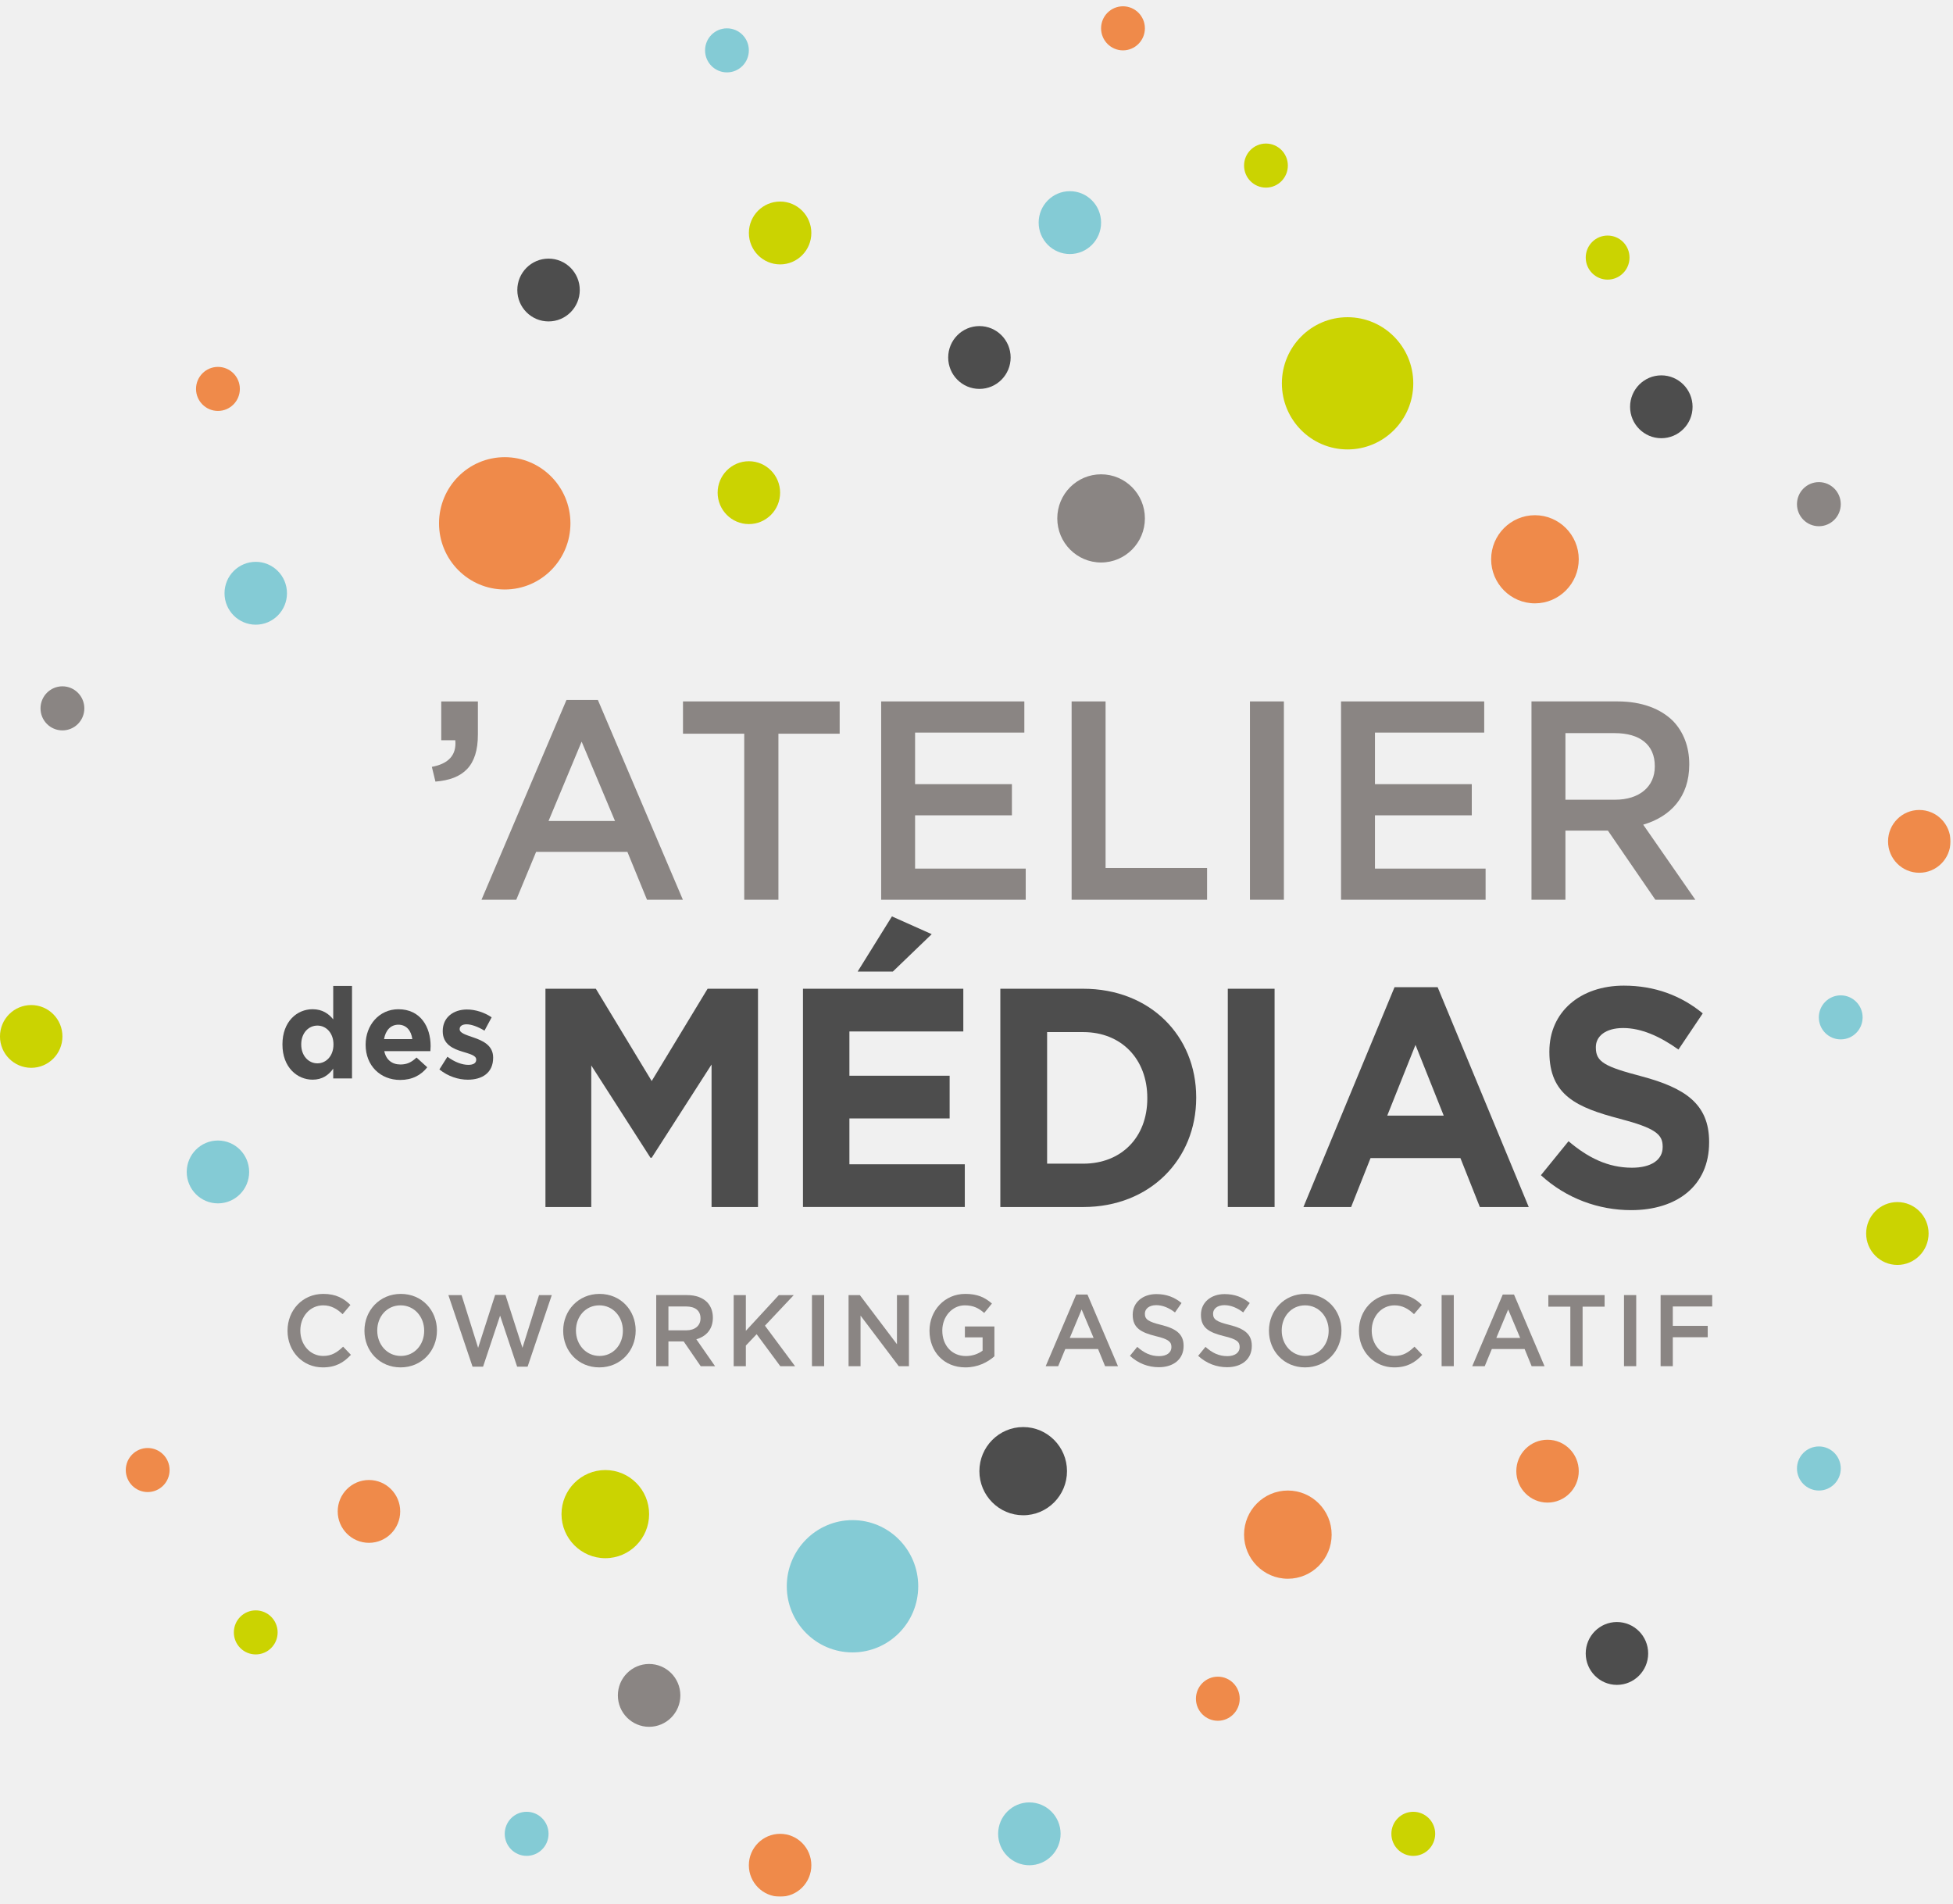
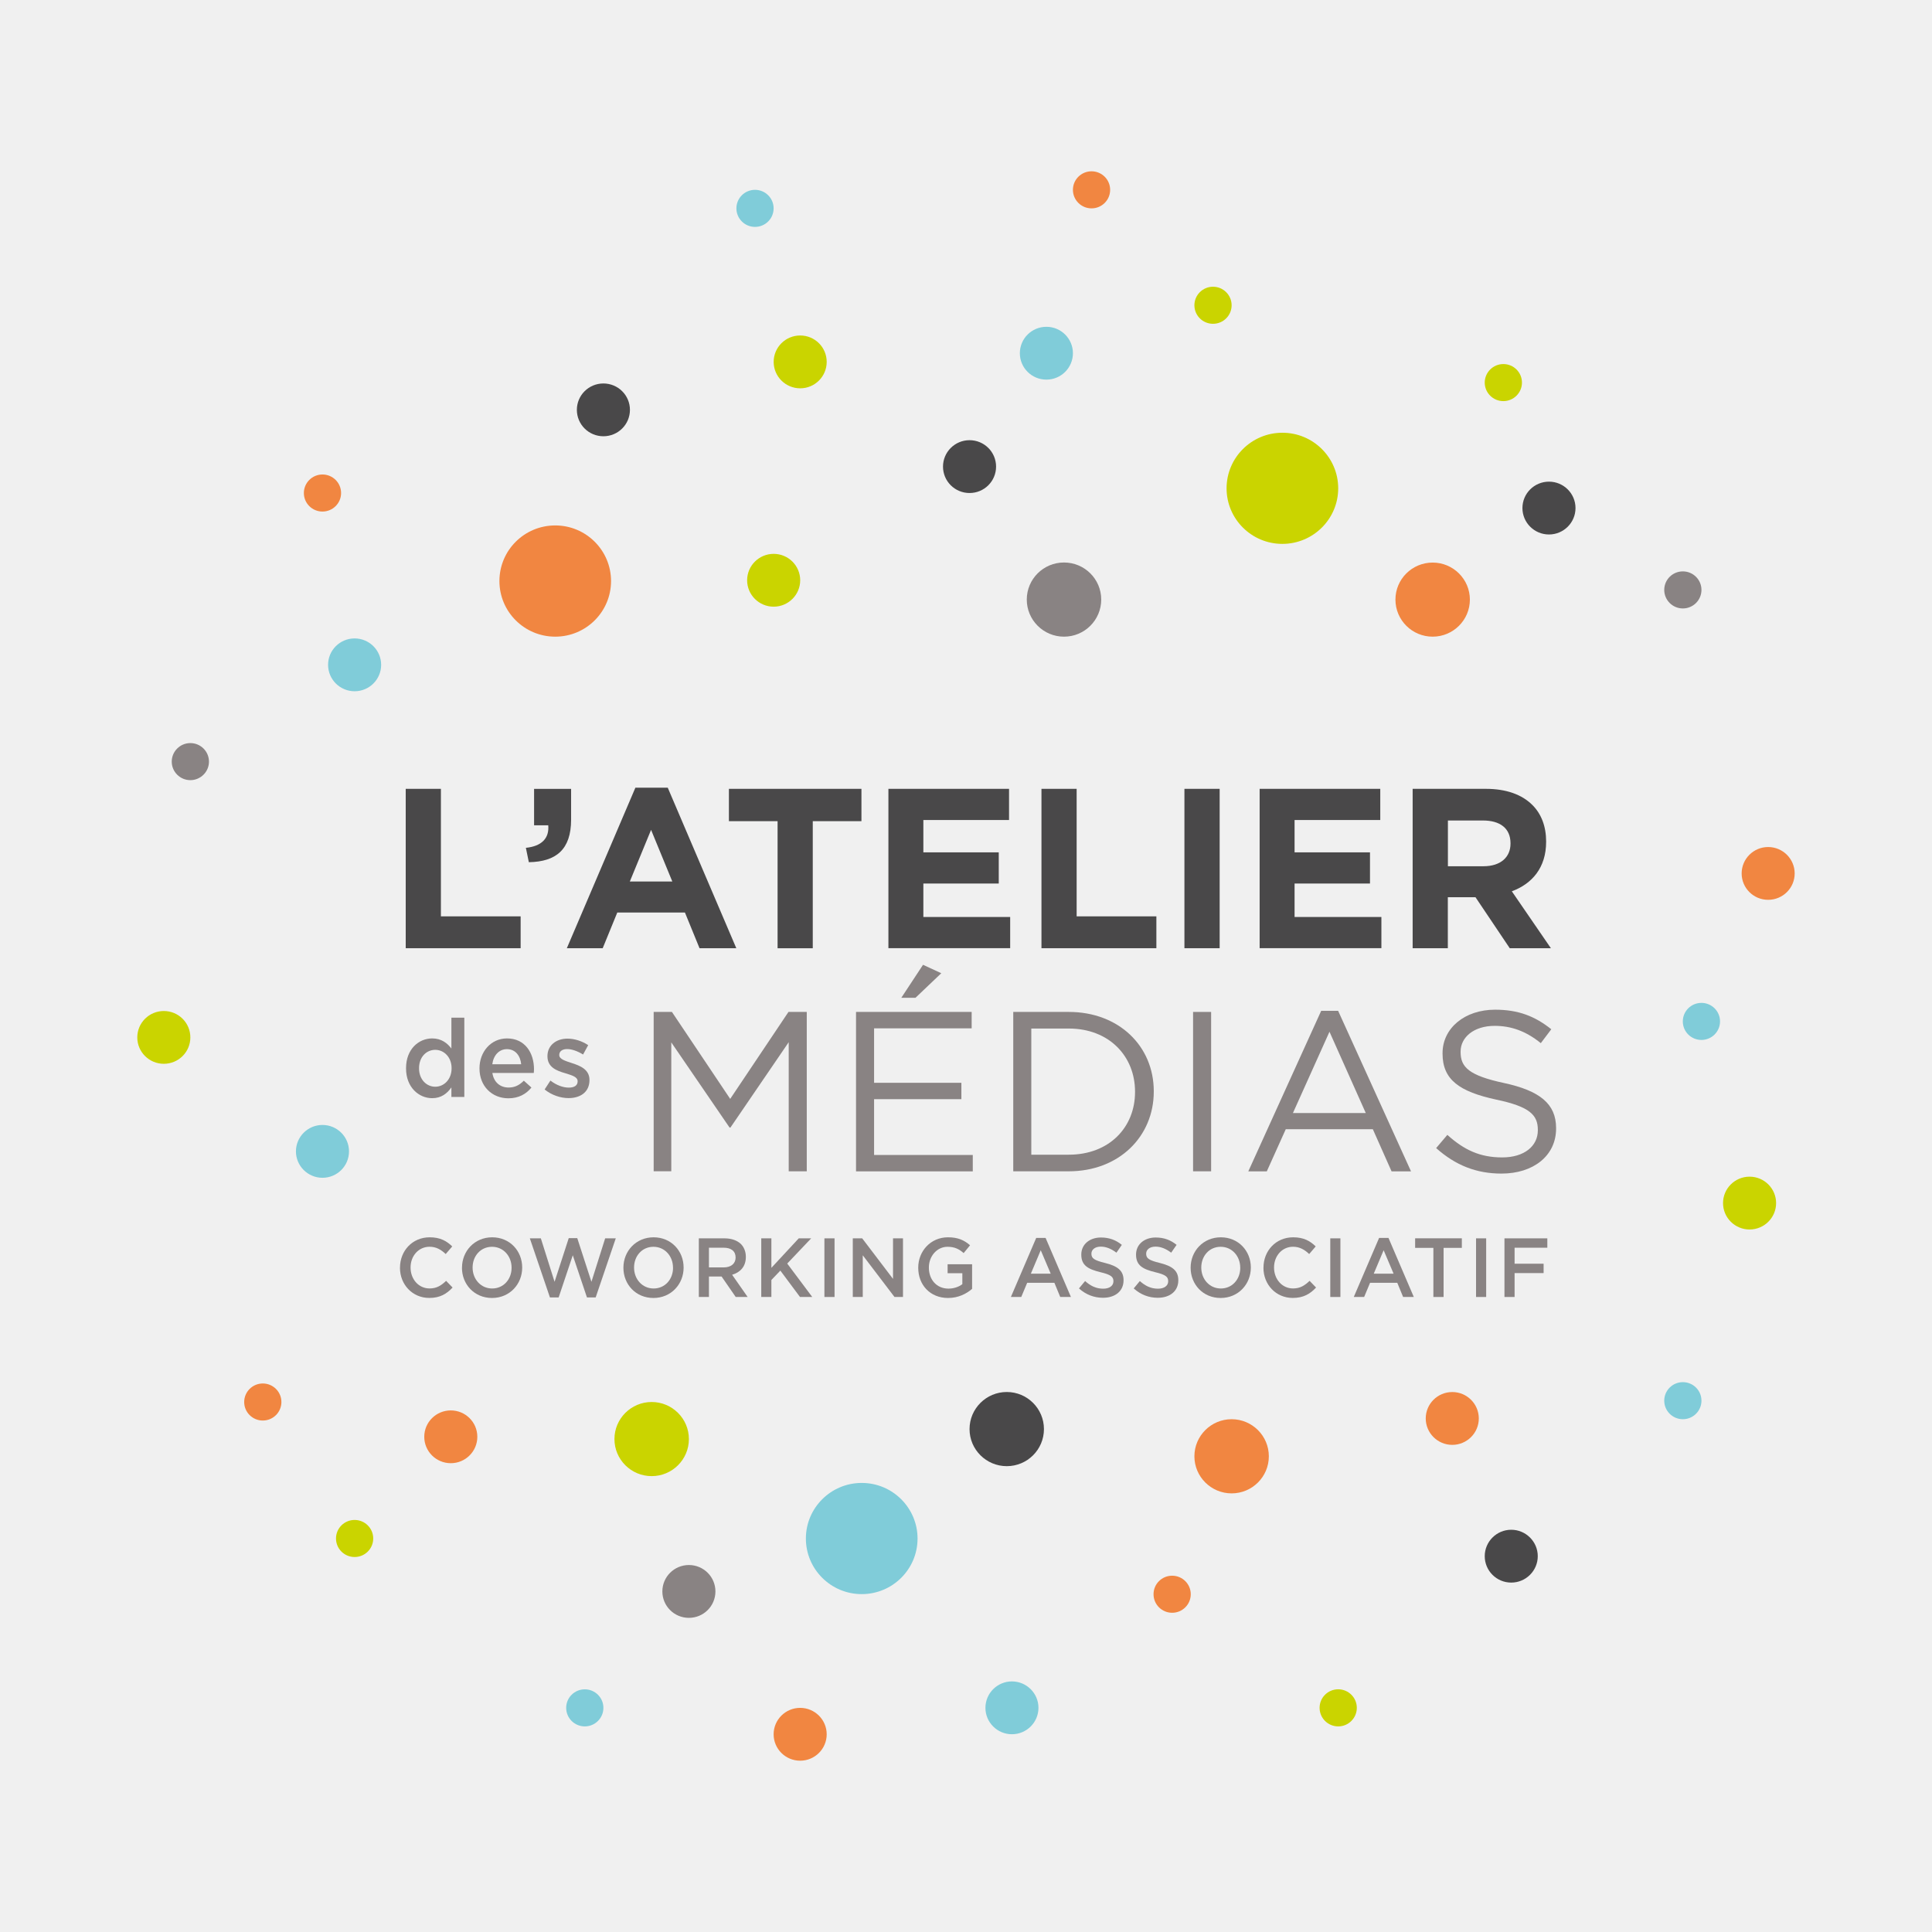
- <svg xmlns="http://www.w3.org/2000/svg" xmlns:xlink="http://www.w3.org/1999/xlink" width="236px" height="230px" viewBox="0 0 236 230" version="1.1">
+ <svg xmlns="http://www.w3.org/2000/svg" id="Calque_1" viewBox="0 0 482.71 482.71">
  <defs>
-     <polygon id="path-1" points="0 229.242 235.699 229.242 235.699 0.831 0 0.831" />
+     <style>.cls-1{fill:none;}.cls-2,.cls-3{fill:#898383;}.cls-4,.cls-5{fill:#494849;}.cls-5,.cls-3,.cls-6,.cls-7,.cls-8{fill-rule:evenodd;}.cls-6{fill:#cad400;}.cls-7{fill:#80ccd9;}.cls-8{fill:#f18641;}</style>
  </defs>
-   <g id="Symbols" stroke="none" stroke-width="1" fill="none" fill-rule="evenodd">
-     <g id="Logos/ADM_grand" transform="translate(0, -3)">
-       <g id="Page-1" transform="translate(0, 2)">
-         <g id="Group-83" transform="translate(0, 0.926405)">
-           <path d="M52.185,92.73 C54.216,92.354 55.184,91.295 55.019,89.513 L53.32,89.513 L53.32,84.823 L57.749,84.823 L57.749,88.826 C57.749,92.629 55.986,94.237 52.618,94.512 L52.185,92.73 Z" id="Fill-2" fill="#8A8583" />
-           <path d="M74.317,99.27 L70.284,89.683 L66.285,99.27 L74.317,99.27 Z M68.451,84.651 L72.249,84.651 L82.518,108.785 L78.183,108.785 L75.815,103.002 L64.784,103.002 L62.386,108.785 L58.185,108.785 L68.451,84.651 Z" id="Fill-4" fill="#8A8583" />
-           <polygon id="Fill-6" fill="#8A8583" points="89.933 88.724 82.532 88.724 82.532 84.823 101.465 84.823 101.465 88.724 94.064 88.724 94.064 108.785 89.933 108.785" />
-           <polygon id="Fill-8" fill="#8A8583" points="106.479 84.823 123.78 84.823 123.78 88.589 110.579 88.589 110.579 94.82 122.279 94.82 122.279 98.585 110.579 98.585 110.579 105.023 123.948 105.023 123.948 108.785 106.479 108.785" />
-           <polygon id="Fill-10" fill="#8A8583" points="129.494 84.823 133.598 84.823 133.598 104.951 145.862 104.951 145.862 108.785 129.494 108.785" />
-           <mask id="mask-2" fill="white">
-             <use xlink:href="#path-1" />
-           </mask>
-           <g id="Clip-13" />
-           <polygon id="Fill-12" fill="#8A8583" mask="url(#mask-2)" points="151.044 108.785 155.145 108.785 155.145 84.823 151.044 84.823" />
-           <polygon id="Fill-14" fill="#8A8583" mask="url(#mask-2)" points="162.05 84.823 179.351 84.823 179.351 88.589 166.15 88.589 166.15 94.82 177.85 94.82 177.85 98.585 166.15 98.585 166.15 105.023 179.519 105.023 179.519 108.785 162.05 108.785" />
-           <path d="M195.167,96.701 C198.098,96.701 199.965,95.126 199.965,92.699 L199.965,92.627 C199.965,90.061 198.165,88.655 195.129,88.655 L189.166,88.655 L189.166,96.701 L195.167,96.701 Z M185.065,84.822 L195.465,84.822 C198.397,84.822 200.697,85.712 202.198,87.219 C203.431,88.52 204.129,90.301 204.129,92.391 L204.129,92.458 C204.129,96.393 201.833,98.757 198.565,99.715 L204.865,108.787 L200.033,108.787 L194.3,100.433 L194.233,100.433 L189.166,100.433 L189.166,108.787 L185.065,108.787 L185.065,84.822 Z" id="Fill-15" fill="#8A8583" mask="url(#mask-2)" />
-           <path d="M40.296,126.287 L40.296,126.257 C40.296,124.893 39.419,123.991 38.354,123.991 C37.294,123.991 36.401,124.877 36.401,126.257 L36.401,126.287 C36.401,127.651 37.294,128.553 38.354,128.553 C39.419,128.553 40.296,127.651 40.296,126.287 M34.131,126.287 L34.131,126.257 C34.131,123.517 35.875,122.014 37.772,122.014 C38.982,122.014 39.732,122.581 40.266,123.239 L40.266,119.199 L42.537,119.199 L42.537,130.376 L40.266,130.376 L40.266,129.195 C39.714,129.962 38.956,130.526 37.772,130.526 C35.908,130.526 34.131,129.026 34.131,126.287" id="Fill-16" fill="#4D4D4D" mask="url(#mask-2)" />
-           <path d="M49.825,125.628 C49.691,124.587 49.097,123.884 48.141,123.884 C47.2,123.884 46.587,124.572 46.408,125.628 L49.825,125.628 Z M44.183,126.319 L44.183,126.286 C44.183,123.944 45.811,122.016 48.141,122.016 C50.811,122.016 52.036,124.144 52.036,126.47 C52.036,126.654 52.021,126.868 52.006,127.082 L46.438,127.082 C46.658,128.138 47.379,128.691 48.391,128.691 C49.153,128.691 49.706,128.447 50.333,127.849 L51.629,129.029 C50.886,129.976 49.81,130.559 48.361,130.559 C45.96,130.559 44.183,128.83 44.183,126.319 L44.183,126.319 Z" id="Fill-17" fill="#4D4D4D" mask="url(#mask-2)" />
-           <path d="M53.096,129.289 L54.067,127.755 C54.934,128.402 55.841,128.736 56.592,128.736 C57.245,128.736 57.544,128.492 57.544,128.124 L57.544,128.094 C57.544,127.586 56.767,127.421 55.89,127.143 C54.769,126.808 53.5,126.271 53.5,124.678 L53.5,124.647 C53.5,122.979 54.814,122.047 56.428,122.047 C57.44,122.047 58.545,122.4 59.411,122.994 L58.545,124.602 C57.753,124.129 56.962,123.836 56.383,123.836 C55.826,123.836 55.546,124.084 55.546,124.403 L55.546,124.433 C55.546,124.896 56.304,125.11 57.174,125.414 C58.295,125.797 59.591,126.35 59.591,127.849 L59.591,127.879 C59.591,129.702 58.265,130.529 56.532,130.529 C55.412,130.529 54.157,130.146 53.096,129.289" id="Fill-18" fill="#4D4D4D" mask="url(#mask-2)" />
-           <polygon id="Fill-19" fill="#4D4D4D" mask="url(#mask-2)" points="65.911 119.54 72.002 119.54 78.75 130.69 85.506 119.54 91.596 119.54 91.596 145.914 85.984 145.914 85.984 128.694 78.75 139.961 78.604 139.961 71.449 128.807 71.449 145.914 65.911 145.914" />
-           <path d="M107.781,110.799 L112.587,112.945 L107.889,117.466 L103.636,117.466 L107.781,110.799 Z M97.03,119.541 L116.407,119.541 L116.407,124.7 L102.642,124.7 L102.642,130.052 L114.753,130.052 L114.753,135.212 L102.642,135.212 L102.642,140.751 L116.586,140.751 L116.586,145.911 L97.03,145.911 L97.03,119.541 Z" id="Fill-20" fill="#4D4D4D" mask="url(#mask-2)" />
-           <path d="M130.898,140.675 C135.522,140.675 138.64,137.473 138.64,132.802 L138.64,132.727 C138.64,128.055 135.522,124.778 130.898,124.778 L126.533,124.778 L126.533,140.675 L130.898,140.675 Z M120.879,119.54 L130.898,119.54 C138.972,119.54 144.548,125.229 144.548,132.651 L144.548,132.727 C144.548,140.149 138.972,145.914 130.898,145.914 L120.879,145.914 L120.879,119.54 Z" id="Fill-21" fill="#4D4D4D" mask="url(#mask-2)" />
-           <polygon id="Fill-22" fill="#4D4D4D" mask="url(#mask-2)" points="148.367 145.914 154.021 145.914 154.021 119.54 148.367 119.54" />
-           <path d="M174.46,134.872 L171.047,126.323 L167.633,134.872 L174.46,134.872 Z M168.515,119.352 L173.724,119.352 L184.733,145.914 L178.825,145.914 L176.476,139.998 L165.617,139.998 L163.268,145.914 L157.506,145.914 L168.515,119.352 Z" id="Fill-23" fill="#4D4D4D" mask="url(#mask-2)" />
-           <path d="M186.203,142.069 L189.541,137.962 C191.853,139.924 194.273,141.164 197.208,141.164 C199.519,141.164 200.916,140.224 200.916,138.68 L200.916,138.605 C200.916,137.135 200.035,136.38 195.744,135.252 C190.568,133.896 187.226,132.426 187.226,127.188 L187.226,127.112 C187.226,122.328 190.971,119.164 196.222,119.164 C199.964,119.164 203.153,120.37 205.76,122.516 L202.824,126.887 C200.55,125.267 198.31,124.286 196.144,124.286 C193.981,124.286 192.842,125.305 192.842,126.583 L192.842,126.661 C192.842,128.394 193.944,128.958 198.384,130.126 C203.594,131.521 206.529,133.441 206.529,138.037 L206.529,138.112 C206.529,143.351 202.641,146.29 197.1,146.29 C193.208,146.29 189.284,144.896 186.203,142.069" id="Fill-24" fill="#4D4D4D" mask="url(#mask-2)" />
-           <path d="M120.614,221.646 C120.614,219.549 122.306,217.85 124.386,217.85 C126.47,217.85 128.162,219.549 128.162,221.646 C128.162,223.743 126.47,225.445 124.386,225.445 C122.306,225.445 120.614,223.743 120.614,221.646" id="Fill-25" fill="#84CBD5" mask="url(#mask-2)" />
-           <path d="M228.152,101.735 C228.152,99.634 229.844,97.939 231.924,97.939 C234.008,97.939 235.7,99.634 235.7,101.735 C235.7,103.832 234.008,105.526 231.924,105.526 C229.844,105.526 228.152,103.832 228.152,101.735" id="Fill-26" fill="#EF8A4A" mask="url(#mask-2)" />
-           <path d="M90.495,28.221 C90.495,26.124 92.183,24.425 94.274,24.425 C96.35,24.425 98.042,26.124 98.042,28.221 C98.042,30.318 96.35,32.02 94.274,32.02 C92.183,32.02 90.495,30.318 90.495,28.221" id="Fill-27" fill="#CBD301" mask="url(#mask-2)" />
-           <path d="M15.199,177.692 C15.199,176.223 16.386,175.031 17.846,175.031 C19.31,175.031 20.494,176.223 20.494,177.692 C20.494,179.162 19.31,180.353 17.846,180.353 C16.386,180.353 15.199,179.162 15.199,177.692" id="Fill-28" fill="#EF8A4A" mask="url(#mask-2)" />
-           <path d="M23.688,47.064 C23.688,45.595 24.876,44.404 26.336,44.404 C27.8,44.404 28.984,45.595 28.984,47.064 C28.984,48.534 27.8,49.725 26.336,49.725 C24.876,49.725 23.688,48.534 23.688,47.064" id="Fill-29" fill="#EF8A4A" mask="url(#mask-2)" />
-           <path d="M144.516,205.323 C144.516,203.85 145.7,202.659 147.164,202.659 C148.624,202.659 149.807,203.85 149.807,205.323 C149.807,206.793 148.624,207.988 147.164,207.988 C145.7,207.988 144.516,206.793 144.516,205.323" id="Fill-30" fill="#EF8A4A" mask="url(#mask-2)" />
-           <path d="M133.054,3.494 C133.054,2.025 134.237,0.834 135.701,0.834 C137.161,0.834 138.349,2.025 138.349,3.494 C138.349,4.964 137.161,6.159 135.701,6.159 C134.237,6.159 133.054,4.964 133.054,3.494" id="Fill-31" fill="#EF8A4A" mask="url(#mask-2)" />
-           <path d="M219.787,122.998 C219.787,121.529 220.97,120.338 222.431,120.338 C223.894,120.338 225.078,121.529 225.078,122.998 C225.078,124.472 223.894,125.659 222.431,125.659 C220.97,125.659 219.787,124.472 219.787,122.998" id="Fill-32" fill="#84CBD5" mask="url(#mask-2)" />
-           <path d="M28.258,197.31 C28.258,195.841 29.441,194.649 30.902,194.649 C32.365,194.649 33.549,195.841 33.549,197.31 C33.549,198.783 32.365,199.971 30.902,199.971 C29.441,199.971 28.258,198.783 28.258,197.31" id="Fill-33" fill="#CBD301" mask="url(#mask-2)" />
-           <path d="M27.131,71.756 C27.131,69.652 28.823,67.957 30.906,67.957 C32.986,67.957 34.678,69.652 34.678,71.756 C34.678,73.853 32.986,75.552 30.906,75.552 C28.823,75.552 27.131,73.853 27.131,71.756" id="Fill-34" fill="#84CBD5" mask="url(#mask-2)" />
-           <path d="M85.2,6.159 C85.2,4.686 86.384,3.498 87.847,3.498 C89.308,3.498 90.491,4.686 90.491,6.159 C90.491,7.632 89.308,8.819 87.847,8.819 C86.384,8.819 85.2,7.632 85.2,6.159" id="Fill-35" fill="#84CBD5" mask="url(#mask-2)" />
-           <path d="M86.72,59.601 C86.72,57.504 88.412,55.802 90.496,55.802 C92.576,55.802 94.268,57.504 94.268,59.601 C94.268,61.698 92.576,63.397 90.496,63.397 C88.412,63.397 86.72,61.698 86.72,59.601" id="Fill-36" fill="#CBD301" mask="url(#mask-2)" />
-           <path d="M-0.002,125.301 C-0.002,123.201 1.69,121.51 3.777,121.51 C5.854,121.51 7.545,123.201 7.545,125.301 C7.545,127.398 5.854,129.093 3.777,129.093 C1.69,129.093 -0.002,127.398 -0.002,125.301" id="Fill-37" fill="#CBD301" mask="url(#mask-2)" />
-           <path d="M225.505,149.11 C225.505,147.013 227.197,145.315 229.281,145.315 C231.361,145.315 233.052,147.013 233.052,149.11 C233.052,151.207 231.361,152.91 229.281,152.91 C227.197,152.91 225.505,151.207 225.505,149.11" id="Fill-38" fill="#CBD301" mask="url(#mask-2)" />
-           <path d="M217.146,60.99 C217.146,59.521 218.327,58.326 219.794,58.326 C221.254,58.326 222.438,59.521 222.438,60.99 C222.438,62.464 221.254,63.655 219.794,63.655 C218.327,63.655 217.146,62.464 217.146,60.99" id="Fill-39" fill="#8A8583" mask="url(#mask-2)" />
-           <path d="M114.579,43.268 C114.579,41.171 116.267,39.472 118.354,39.472 C120.438,39.472 122.126,41.171 122.126,43.268 C122.126,45.365 120.438,47.063 118.354,47.063 C116.267,47.063 114.579,45.365 114.579,43.268" id="Fill-40" fill="#4D4D4D" mask="url(#mask-2)" />
-           <path d="M4.896,85.664 C4.896,84.194 6.08,82.999 7.544,82.999 C9.004,82.999 10.191,84.194 10.191,85.664 C10.191,87.137 9.004,88.324 7.544,88.324 C6.08,88.324 4.896,87.137 4.896,85.664" id="Fill-41" fill="#8A8583" mask="url(#mask-2)" />
-           <path d="M90.491,225.446 C90.491,223.349 92.187,221.647 94.271,221.647 C96.358,221.647 98.042,223.349 98.042,225.446 C98.042,227.543 96.358,229.242 94.271,229.242 C92.187,229.242 90.491,227.543 90.491,225.446" id="Fill-42" fill="#EF8A4A" mask="url(#mask-2)" />
-           <path d="M191.618,199.852 C191.618,197.755 193.306,196.056 195.386,196.056 C197.47,196.056 199.165,197.755 199.165,199.852 C199.165,201.949 197.47,203.651 195.386,203.651 C193.306,203.651 191.618,201.949 191.618,199.852" id="Fill-43" fill="#4D4D4D" mask="url(#mask-2)" />
-           <path d="M162.837,54.377 C158.457,54.377 154.902,50.799 154.902,46.391 C154.902,41.983 158.457,38.401 162.837,38.401 C167.222,38.401 170.78,41.983 170.78,46.391 C170.78,50.799 167.222,54.377 162.837,54.377" id="Fill-44" fill="#CBD301" mask="url(#mask-2)" />
-           <path d="M60.995,71.299 C56.6,71.299 53.052,67.718 53.052,63.309 C53.052,58.894 56.6,55.312 60.995,55.312 C65.38,55.312 68.931,58.894 68.931,63.309 C68.931,67.718 65.38,71.299 60.995,71.299" id="Fill-45" fill="#EF8A4A" mask="url(#mask-2)" />
-           <path d="M44.585,186.487 C42.501,186.487 40.809,184.789 40.809,182.688 C40.809,180.595 42.501,178.896 44.585,178.896 C46.668,178.896 48.36,180.595 48.36,182.688 C48.36,184.789 46.668,186.487 44.585,186.487" id="Fill-46" fill="#EF8A4A" mask="url(#mask-2)" />
-           <path d="M187.001,181.627 C184.918,181.627 183.23,179.92 183.23,177.827 C183.23,175.73 184.918,174.031 187.001,174.031 C189.085,174.031 190.777,175.73 190.777,177.827 C190.777,179.92 189.085,181.627 187.001,181.627" id="Fill-47" fill="#EF8A4A" mask="url(#mask-2)" />
-           <path d="M185.481,72.974 C182.561,72.974 180.189,70.588 180.189,67.649 C180.189,64.71 182.561,62.324 185.481,62.324 C188.401,62.324 190.776,64.71 190.776,67.649 C190.776,70.588 188.401,72.974 185.481,72.974" id="Fill-48" fill="#EF8A4A" mask="url(#mask-2)" />
-           <path d="M129.283,30.768 C127.199,30.768 125.511,29.066 125.511,26.972 C125.511,24.875 127.199,23.173 129.283,23.173 C131.37,23.173 133.055,24.875 133.055,26.972 C133.055,29.066 131.37,30.768 129.283,30.768" id="Fill-49" fill="#84CBD5" mask="url(#mask-2)" />
-           <path d="M63.639,224.31 C62.172,224.31 60.992,223.115 60.992,221.65 C60.992,220.176 62.172,218.985 63.639,218.985 C65.103,218.985 66.287,220.176 66.287,221.65 C66.287,223.115 65.103,224.31 63.639,224.31" id="Fill-50" fill="#84CBD5" mask="url(#mask-2)" />
-           <path d="M155.624,190.827 C152.704,190.827 150.332,188.433 150.332,185.498 C150.332,182.555 152.704,180.169 155.624,180.169 C158.544,180.169 160.916,182.555 160.916,185.498 C160.916,188.433 158.544,190.827 155.624,190.827" id="Fill-51" fill="#EF8A4A" mask="url(#mask-2)" />
-           <path d="M26.336,145.473 C24.252,145.473 22.564,143.771 22.564,141.674 C22.564,139.581 24.252,137.878 26.336,137.878 C28.423,137.878 30.108,139.581 30.108,141.674 C30.108,143.771 28.423,145.473 26.336,145.473" id="Fill-52" fill="#84CBD5" mask="url(#mask-2)" />
-           <path d="M123.645,183.157 C120.725,183.157 118.349,180.77 118.349,177.828 C118.349,174.889 120.725,172.499 123.645,172.499 C126.565,172.499 128.936,174.889 128.936,177.828 C128.936,180.77 126.565,183.157 123.645,183.157" id="Fill-53" fill="#4D4D4D" mask="url(#mask-2)" />
-           <path d="M170.78,224.314 C169.317,224.314 168.133,223.119 168.133,221.645 C168.133,220.176 169.317,218.985 170.78,218.985 C172.244,218.985 173.428,220.176 173.428,221.645 C173.428,223.119 172.244,224.314 170.78,224.314" id="Fill-54" fill="#CBD301" mask="url(#mask-2)" />
-           <path d="M194.263,33.86 C192.802,33.86 191.619,32.665 191.619,31.195 C191.619,29.722 192.802,28.535 194.263,28.535 C195.726,28.535 196.91,29.722 196.91,31.195 C196.91,32.665 195.726,33.86 194.263,33.86" id="Fill-55" fill="#CBD301" mask="url(#mask-2)" />
-           <path d="M152.976,22.743 C151.516,22.743 150.332,21.552 150.332,20.079 C150.332,18.61 151.516,17.418 152.976,17.418 C154.44,17.418 155.624,18.61 155.624,20.079 C155.624,21.552 154.44,22.743 152.976,22.743" id="Fill-56" fill="#CBD301" mask="url(#mask-2)" />
-           <path d="M66.287,38.91 C64.203,38.91 62.512,37.215 62.512,35.114 C62.512,33.021 64.203,31.322 66.287,31.322 C68.371,31.322 70.059,33.021 70.059,35.114 C70.059,37.215 68.371,38.91 66.287,38.91" id="Fill-57" fill="#4D4D4D" mask="url(#mask-2)" />
-           <path d="M133.054,68.037 C130.133,68.037 127.762,65.65 127.762,62.708 C127.762,59.761 130.133,57.383 133.054,57.383 C135.978,57.383 138.349,59.761 138.349,62.708 C138.349,65.65 135.978,68.037 133.054,68.037" id="Fill-58" fill="#8A8583" mask="url(#mask-2)" />
-           <path d="M78.438,208.717 C76.355,208.717 74.663,207.018 74.663,204.921 C74.663,202.824 76.355,201.125 78.438,201.125 C80.522,201.125 82.214,202.824 82.214,204.921 C82.214,207.018 80.522,208.717 78.438,208.717" id="Fill-59" fill="#8A8583" mask="url(#mask-2)" />
-           <path d="M103.018,199.727 C98.638,199.727 95.075,196.149 95.075,191.737 C95.075,187.329 98.638,183.744 103.018,183.744 C107.406,183.744 110.958,187.329 110.958,191.737 C110.958,196.149 107.406,199.727 103.018,199.727" id="Fill-60" fill="#84CBD5" mask="url(#mask-2)" />
-           <path d="M219.794,180.168 C218.33,180.168 217.146,178.973 217.146,177.507 C217.146,176.03 218.33,174.842 219.794,174.842 C221.254,174.842 222.438,176.03 222.438,177.507 C222.438,178.973 221.254,180.168 219.794,180.168" id="Fill-61" fill="#84CBD5" mask="url(#mask-2)" />
-           <path d="M200.754,53.021 C198.67,53.021 196.978,51.322 196.978,49.229 C196.978,47.132 198.67,45.43 200.754,45.426 C202.837,45.426 204.529,47.132 204.529,49.229 C204.529,51.322 202.837,53.021 200.754,53.021" id="Fill-62" fill="#4D4D4D" mask="url(#mask-2)" />
-           <path d="M67.852,183.019 C67.852,180.08 70.231,177.694 73.147,177.694 C76.071,177.694 78.439,180.08 78.439,183.019 C78.439,185.958 76.071,188.344 73.147,188.344 C70.231,188.344 67.852,185.958 67.852,183.019" id="Fill-63" fill="#CBD301" mask="url(#mask-2)" />
-           <path d="M34.745,160.874 L34.745,160.848 C34.745,158.409 36.53,156.41 39.066,156.41 C40.608,156.41 41.542,156.959 42.345,157.744 L41.4,158.86 C40.732,158.221 40.011,157.793 39.055,157.793 C37.453,157.793 36.291,159.146 36.291,160.826 L36.291,160.848 C36.291,162.532 37.453,163.907 39.055,163.907 C40.086,163.907 40.739,163.475 41.46,162.787 L42.405,163.772 C41.531,164.704 40.575,165.29 39.006,165.29 C36.564,165.29 34.745,163.34 34.745,160.874" id="Fill-64" fill="#8A8583" mask="url(#mask-2)" />
-           <path d="M51.258,160.874 L51.258,160.848 C51.258,159.18 50.075,157.793 48.409,157.793 C46.747,157.793 45.586,159.157 45.586,160.826 L45.586,160.848 C45.586,162.517 46.77,163.907 48.435,163.907 C50.097,163.907 51.258,162.543 51.258,160.874 M44.04,160.874 L44.04,160.848 C44.04,158.432 45.862,156.41 48.435,156.41 C51.008,156.41 52.801,158.409 52.801,160.826 L52.801,160.848 C52.801,163.268 50.982,165.29 48.409,165.29 C45.84,165.29 44.04,163.291 44.04,160.874" id="Fill-65" fill="#8A8583" mask="url(#mask-2)" />
-           <polygon id="Fill-66" fill="#8A8583" mask="url(#mask-2)" points="54.183 156.555 55.778 156.555 57.776 162.925 59.833 156.529 61.077 156.529 63.134 162.925 65.136 156.555 66.678 156.555 63.754 165.206 62.492 165.206 60.431 159.035 58.373 165.206 57.103 165.206" />
-           <path d="M75.269,160.874 L75.269,160.848 C75.269,159.18 74.089,157.793 72.42,157.793 C70.758,157.793 69.597,159.157 69.597,160.826 L69.597,160.848 C69.597,162.517 70.784,163.907 72.446,163.907 C74.108,163.907 75.269,162.543 75.269,160.874 M68.055,160.874 L68.055,160.848 C68.055,158.432 69.877,156.41 72.446,156.41 C75.023,156.41 76.815,158.409 76.815,160.826 L76.815,160.848 C76.815,163.268 74.997,165.29 72.42,165.29 C69.851,165.29 68.055,163.291 68.055,160.874" id="Fill-67" fill="#8A8583" mask="url(#mask-2)" />
-           <path d="M82.924,160.812 C83.977,160.812 84.649,160.248 84.649,159.377 L84.649,159.35 C84.649,158.433 84.003,157.93 82.913,157.93 L80.773,157.93 L80.773,160.812 L82.924,160.812 Z M79.298,156.554 L83.032,156.554 C84.089,156.554 84.911,156.874 85.452,157.415 C85.893,157.881 86.143,158.52 86.143,159.268 L86.143,159.29 C86.143,160.703 85.322,161.549 84.145,161.894 L86.408,165.145 L84.672,165.145 L82.614,162.15 L82.588,162.15 L80.773,162.15 L80.773,165.145 L79.298,165.145 L79.298,156.554 Z" id="Fill-68" fill="#8A8583" mask="url(#mask-2)" />
-           <polygon id="Fill-69" fill="#8A8583" mask="url(#mask-2)" points="88.657 156.555 90.128 156.555 90.128 160.873 94.113 156.555 95.917 156.555 92.436 160.249 96.074 165.146 94.292 165.146 91.432 161.279 90.128 162.654 90.128 165.146 88.657 165.146" />
-           <polygon id="Fill-70" fill="#8A8583" mask="url(#mask-2)" points="98.117 165.144 99.592 165.144 99.592 156.553 98.117 156.553" />
-           <polygon id="Fill-71" fill="#8A8583" mask="url(#mask-2)" points="102.54 156.555 103.903 156.555 108.388 162.493 108.388 156.555 109.837 156.555 109.837 165.146 108.605 165.146 103.989 159.035 103.989 165.146 102.54 165.146" />
-           <path d="M112.321,160.874 L112.321,160.848 C112.321,158.447 114.118,156.41 116.642,156.41 C118.102,156.41 118.998,156.823 119.865,157.575 L118.931,158.714 C118.281,158.15 117.647,157.793 116.582,157.793 C115.04,157.793 113.867,159.18 113.867,160.826 L113.867,160.848 C113.867,162.614 115.003,163.919 116.717,163.919 C117.505,163.919 118.222,163.659 118.737,163.268 L118.737,161.66 L116.597,161.66 L116.597,160.345 L120.164,160.345 L120.164,163.952 C119.335,164.678 118.151,165.29 116.664,165.29 C114.047,165.29 112.321,163.377 112.321,160.874" id="Fill-72" fill="#8A8583" mask="url(#mask-2)" />
-           <path d="M132.153,161.733 L130.704,158.295 L129.27,161.733 L132.153,161.733 Z M130.047,156.491 L131.41,156.491 L135.095,165.146 L133.538,165.146 L132.691,163.071 L128.728,163.071 L127.869,165.146 L126.361,165.146 L130.047,156.491 Z" id="Fill-73" fill="#8A8583" mask="url(#mask-2)" />
-           <path d="M136.54,163.893 L137.425,162.811 C138.228,163.525 139.031,163.931 140.069,163.931 C140.98,163.931 141.555,163.502 141.555,162.848 L141.555,162.826 C141.555,162.213 141.219,161.879 139.666,161.514 C137.881,161.071 136.876,160.529 136.876,158.947 L136.876,158.921 C136.876,157.452 138.071,156.433 139.733,156.433 C140.958,156.433 141.925,156.813 142.776,157.512 L141.985,158.65 C141.234,158.075 140.48,157.771 139.714,157.771 C138.852,157.771 138.347,158.222 138.347,158.79 L138.347,158.812 C138.347,159.473 138.732,159.77 140.334,160.161 C142.104,160.605 143.027,161.255 143.027,162.679 L143.027,162.702 C143.027,164.31 141.794,165.268 140.035,165.268 C138.754,165.268 137.548,164.814 136.54,163.893" id="Fill-74" fill="#8A8583" mask="url(#mask-2)" />
-           <path d="M144.785,163.893 L145.671,162.811 C146.47,163.525 147.273,163.931 148.314,163.931 C149.222,163.931 149.801,163.502 149.801,162.848 L149.801,162.826 C149.801,162.213 149.465,161.879 147.907,161.514 C146.122,161.071 145.122,160.529 145.122,158.947 L145.122,158.921 C145.122,157.452 146.317,156.433 147.978,156.433 C149.203,156.433 150.167,156.813 151.018,157.512 L150.23,158.65 C149.476,158.075 148.721,157.771 147.956,157.771 C147.093,157.771 146.589,158.222 146.589,158.79 L146.589,158.812 C146.589,159.473 146.974,159.77 148.58,160.161 C150.35,160.605 151.268,161.255 151.268,162.679 L151.268,162.702 C151.268,164.31 150.036,165.268 148.281,165.268 C147,165.268 145.79,164.814 144.785,163.893" id="Fill-75" fill="#8A8583" mask="url(#mask-2)" />
-           <path d="M160.555,160.874 L160.555,160.848 C160.555,159.18 159.375,157.793 157.705,157.793 C156.043,157.793 154.882,159.157 154.882,160.826 L154.882,160.848 C154.882,162.517 156.07,163.907 157.731,163.907 C159.393,163.907 160.555,162.543 160.555,160.874 M153.34,160.874 L153.34,160.848 C153.34,158.432 155.162,156.41 157.731,156.41 C160.308,156.41 162.101,158.409 162.101,160.826 L162.101,160.848 C162.101,163.268 160.282,165.29 157.705,165.29 C155.136,165.29 153.34,163.291 153.34,160.874" id="Fill-76" fill="#8A8583" mask="url(#mask-2)" />
-           <path d="M164.212,160.874 L164.212,160.848 C164.212,158.409 165.997,156.41 168.533,156.41 C170.075,156.41 171.009,156.959 171.812,157.744 L170.867,158.86 C170.199,158.221 169.478,157.793 168.522,157.793 C166.92,157.793 165.758,159.146 165.758,160.826 L165.758,160.848 C165.758,162.532 166.92,163.907 168.522,163.907 C169.553,163.907 170.206,163.475 170.927,162.787 L171.872,163.772 C170.998,164.704 170.042,165.29 168.473,165.29 C166.031,165.29 164.212,163.34 164.212,160.874" id="Fill-77" fill="#8A8583" mask="url(#mask-2)" />
-           <polygon id="Fill-78" fill="#8A8583" mask="url(#mask-2)" points="174.205 165.144 175.676 165.144 175.676 156.553 174.205 156.553" />
-           <path d="M183.697,161.733 L182.248,158.295 L180.814,161.733 L183.697,161.733 Z M181.591,156.491 L182.954,156.491 L186.64,165.146 L185.083,165.146 L184.235,163.071 L180.273,163.071 L179.414,165.146 L177.905,165.146 L181.591,156.491 Z" id="Fill-79" fill="#8A8583" mask="url(#mask-2)" />
-           <polygon id="Fill-80" fill="#8A8583" mask="url(#mask-2)" points="189.759 157.953 187.103 157.953 187.103 156.555 193.9 156.555 193.9 157.953 191.241 157.953 191.241 165.146 189.759 165.146" />
-           <polygon id="Fill-81" fill="#8A8583" mask="url(#mask-2)" points="196.245 165.144 197.72 165.144 197.72 156.553 196.245 156.553" />
-           <polygon id="Fill-82" fill="#8A8583" mask="url(#mask-2)" points="200.666 156.555 206.903 156.555 206.903 157.93 202.141 157.93 202.141 160.272 206.361 160.272 206.361 161.647 202.141 161.647 202.141 165.146 200.666 165.146" />
+   <circle class="cls-1" cx="241.36" cy="241.36" r="241.36" />
+   <g>
+     <path class="cls-7" d="m246.21,426.7c0-3.64,2.97-6.6,6.62-6.6s6.63,2.96,6.63,6.6-2.97,6.6-6.63,6.6-6.62-2.96-6.62-6.6Z" />
+     <path class="cls-8" d="m435.15,218.23c0-3.65,2.97-6.6,6.62-6.6s6.63,2.95,6.63,6.6-2.97,6.59-6.63,6.59-6.62-2.95-6.62-6.59Z" />
+     <path class="cls-6" d="m193.3,90.42c0-3.64,2.96-6.6,6.63-6.6s6.62,2.96,6.62,6.6-2.96,6.6-6.62,6.6-6.63-2.96-6.63-6.6Z" />
+     <path class="cls-8" d="m61.01,350.29c0-2.55,2.09-4.63,4.65-4.63s4.65,2.07,4.65,4.63-2.08,4.63-4.65,4.63-4.65-2.07-4.65-4.63Z" />
+     <path class="cls-8" d="m75.92,123.18c0-2.55,2.09-4.63,4.65-4.63s4.65,2.07,4.65,4.63-2.08,4.63-4.65,4.63-4.65-2.07-4.65-4.63Z" />
+     <path class="cls-8" d="m288.21,398.32c0-2.56,2.08-4.63,4.65-4.63s4.65,2.07,4.65,4.63-2.08,4.63-4.65,4.63-4.65-2.08-4.65-4.63Z" />
+     <path class="cls-8" d="m268.07,47.43c0-2.56,2.08-4.63,4.65-4.63s4.65,2.07,4.65,4.63-2.08,4.63-4.65,4.63-4.65-2.08-4.65-4.63Z" />
+     <path class="cls-7" d="m420.45,255.2c0-2.56,2.08-4.63,4.65-4.63s4.65,2.07,4.65,4.63-2.08,4.63-4.65,4.63-4.65-2.07-4.65-4.63Z" />
+     <path class="cls-6" d="m83.95,384.39c0-2.56,2.08-4.63,4.65-4.63s4.65,2.07,4.65,4.63-2.08,4.63-4.65,4.63-4.65-2.07-4.65-4.63Z" />
+     <path class="cls-7" d="m81.97,166.11c0-3.66,2.98-6.6,6.63-6.6s6.63,2.95,6.63,6.6-2.97,6.6-6.63,6.6-6.63-2.96-6.63-6.6Z" />
+     <path class="cls-7" d="m183.99,52.06c0-2.56,2.08-4.63,4.65-4.63s4.65,2.07,4.65,4.63-2.08,4.63-4.65,4.63-4.65-2.07-4.65-4.63Z" />
+     <path class="cls-6" d="m186.67,144.98c0-3.64,2.97-6.6,6.63-6.6s6.63,2.96,6.63,6.6-2.98,6.6-6.63,6.6-6.63-2.95-6.63-6.6Z" />
+     <path class="cls-6" d="m34.3,259.2c0-3.65,2.97-6.6,6.63-6.6s6.63,2.95,6.63,6.6-2.97,6.59-6.63,6.59-6.63-2.95-6.63-6.59Z" />
+     <path class="cls-6" d="m430.5,300.59c0-3.64,2.97-6.6,6.63-6.6s6.63,2.96,6.63,6.6-2.97,6.6-6.63,6.6-6.63-2.96-6.63-6.6Z" />
+     <path class="cls-3" d="m415.81,147.39c0-2.56,2.08-4.63,4.65-4.63s4.65,2.08,4.65,4.63-2.08,4.63-4.65,4.63-4.65-2.08-4.65-4.63Z" />
+     <path class="cls-5" d="m235.61,116.58c0-3.64,2.97-6.6,6.63-6.6s6.63,2.95,6.63,6.6-2.96,6.6-6.63,6.6-6.63-2.95-6.63-6.6Z" />
+     <path class="cls-3" d="m42.91,190.29c0-2.55,2.08-4.63,4.65-4.63s4.65,2.08,4.65,4.63-2.09,4.63-4.65,4.63-4.65-2.07-4.65-4.63Z" />
+     <path class="cls-8" d="m193.29,433.31c0-3.65,2.98-6.6,6.63-6.6s6.63,2.96,6.63,6.6-2.96,6.6-6.63,6.6-6.63-2.96-6.63-6.6Z" />
+     <path class="cls-5" d="m370.96,388.81c0-3.64,2.97-6.6,6.62-6.6s6.63,2.96,6.63,6.6-2.97,6.6-6.63,6.6-6.62-2.96-6.62-6.6Z" />
+     <path class="cls-6" d="m320.4,135.89c-7.7,0-13.94-6.22-13.94-13.88,0-7.67,6.25-13.89,13.94-13.89,7.7,0,13.95,6.22,13.95,13.89,0,7.66-6.26,13.88-13.95,13.88Z" />
+     <path class="cls-8" d="m138.73,159.07c-7.72,0-13.95-6.23-13.95-13.89,0-7.68,6.23-13.9,13.95-13.9,7.7,0,13.94,6.23,13.94,13.9,0,7.66-6.24,13.89-13.94,13.89Z" />
+     <path class="cls-8" d="m112.63,365.58c-3.66,0-6.63-2.95-6.63-6.6,0-3.64,2.97-6.59,6.63-6.59,3.66,0,6.63,2.95,6.63,6.59,0,3.65-2.97,6.6-6.63,6.6Z" />
+     <path class="cls-8" d="m362.85,361c-3.66,0-6.63-2.96-6.63-6.6,0-3.65,2.97-6.6,6.63-6.6,3.66,0,6.63,2.96,6.63,6.6,0,3.64-2.97,6.6-6.63,6.6Z" />
+     <path class="cls-8" d="m357.95,159.07c-5.14,0-9.3-4.15-9.3-9.26,0-5.11,4.16-9.25,9.3-9.25,5.13,0,9.3,4.15,9.3,9.25,0,5.11-4.17,9.26-9.3,9.26Z" />
+     <path class="cls-7" d="m261.44,94.85c-3.66,0-6.63-2.95-6.63-6.6s2.97-6.6,6.63-6.6c3.66,0,6.63,2.96,6.63,6.6s-2.96,6.6-6.63,6.6Z" />
+     <path class="cls-7" d="m146.11,431.34c-2.57,0-4.65-2.08-4.65-4.63,0-2.56,2.08-4.63,4.65-4.63,2.57,0,4.65,2.07,4.65,4.63,0,2.55-2.08,4.63-4.65,4.63Z" />
+     <path class="cls-8" d="m307.72,373.12c-5.13,0-9.3-4.16-9.3-9.26,0-5.12,4.17-9.27,9.3-9.27,5.13,0,9.3,4.15,9.3,9.27s-4.17,9.26-9.3,9.26Z" />
+     <path class="cls-7" d="m80.57,294.27c-3.66,0-6.63-2.96-6.63-6.6,0-3.64,2.97-6.6,6.63-6.6,3.66,0,6.63,2.96,6.63,6.6,0,3.65-2.96,6.6-6.63,6.6Z" />
+     <path class="cls-5" d="m251.54,366.32c-5.13,0-9.3-4.15-9.3-9.26,0-5.11,4.17-9.27,9.3-9.27,5.13,0,9.29,4.16,9.29,9.27,0,5.12-4.16,9.26-9.29,9.26Z" />
+     <path class="cls-6" d="m334.35,431.34c-2.57,0-4.65-2.08-4.65-4.64,0-2.56,2.08-4.63,4.65-4.63,2.57,0,4.65,2.08,4.65,4.63,0,2.56-2.08,4.64-4.65,4.64Z" />
+     <path class="cls-6" d="m375.61,100.22c-2.57,0-4.65-2.08-4.65-4.63s2.09-4.63,4.65-4.63c2.57,0,4.65,2.07,4.65,4.63,0,2.55-2.08,4.63-4.65,4.63Z" />
+     <path class="cls-6" d="m303.07,80.9c-2.57,0-4.65-2.07-4.65-4.63,0-2.55,2.08-4.63,4.65-4.63,2.57,0,4.65,2.08,4.65,4.63,0,2.56-2.08,4.63-4.65,4.63Z" />
+     <path class="cls-5" d="m150.76,109c-3.66,0-6.63-2.95-6.63-6.6s2.97-6.59,6.63-6.59,6.63,2.95,6.63,6.59c0,3.65-2.97,6.6-6.63,6.6Z" />
+     <path class="cls-3" d="m265.84,159.07c-5.13,0-9.3-4.15-9.3-9.27s4.16-9.26,9.3-9.26c5.14,0,9.3,4.14,9.3,9.26,0,5.12-4.16,9.27-9.3,9.27Z" />
+     <path class="cls-3" d="m172.12,404.22c-3.66,0-6.63-2.95-6.63-6.6,0-3.65,2.97-6.6,6.63-6.6,3.66,0,6.63,2.95,6.63,6.6,0,3.65-2.97,6.6-6.63,6.6Z" />
+     <path class="cls-7" d="m215.3,398.29c-7.7,0-13.95-6.22-13.95-13.89,0-7.66,6.25-13.89,13.95-13.89,7.71,0,13.95,6.24,13.95,13.89,0,7.67-6.24,13.89-13.95,13.89Z" />
+     <path class="cls-7" d="m420.46,354.59c-2.57,0-4.65-2.08-4.65-4.63,0-2.56,2.08-4.63,4.65-4.63,2.57,0,4.65,2.07,4.65,4.63,0,2.55-2.08,4.63-4.65,4.63Z" />
+     <path class="cls-5" d="m387.01,133.54c-3.66,0-6.63-2.96-6.63-6.6,0-3.65,2.97-6.6,6.63-6.6,3.66,0,6.63,2.96,6.63,6.6,0,3.64-2.97,6.6-6.63,6.6Z" />
+     <path class="cls-6" d="m153.52,359.55c0-5.11,4.17-9.26,9.3-9.26s9.3,4.15,9.3,9.26-4.16,9.26-9.3,9.26-9.3-4.15-9.3-9.26Z" />
+     <g>
+       <path class="cls-2" d="m99.94,316.76v-.04c0-4.17,3.06-7.58,7.42-7.58,2.65,0,4.26.94,5.63,2.28l-1.63,1.9c-1.15-1.09-2.38-1.82-4.03-1.82-2.75,0-4.75,2.3-4.75,5.17v.04c0,2.87,1.99,5.21,4.75,5.21,1.77,0,2.9-.73,4.13-1.9l1.62,1.67c-1.49,1.59-3.14,2.6-5.83,2.6-4.19,0-7.32-3.33-7.32-7.54Z" />
+       <path class="cls-2" d="m115.43,316.76v-.04c0-4.12,3.13-7.58,7.54-7.58s7.5,3.41,7.5,7.54v.04c0,4.12-3.12,7.58-7.54,7.58s-7.51-3.41-7.51-7.54Zm12.39,0v-.04c0-2.85-2.03-5.21-4.89-5.21s-4.85,2.32-4.85,5.17v.04c0,2.85,2.03,5.21,4.89,5.21s4.85-2.32,4.85-5.17Z" />
+       <path class="cls-2" d="m132.39,309.4h2.74l3.43,10.86,3.54-10.91h2.13l3.54,10.91,3.43-10.86h2.65l-5.02,14.76h-2.18l-3.54-10.53-3.53,10.53h-2.18l-5.02-14.76Z" />
+       <path class="cls-2" d="m155.76,316.76v-.04c0-4.12,3.13-7.58,7.54-7.58s7.5,3.41,7.5,7.54v.04c0,4.12-3.12,7.58-7.54,7.58s-7.5-3.41-7.5-7.54Zm12.39,0v-.04c0-2.85-2.03-5.21-4.89-5.21s-4.84,2.32-4.84,5.17v.04c0,2.85,2.03,5.21,4.89,5.21s4.85-2.32,4.85-5.17Z" />
+       <path class="cls-2" d="m174.6,309.4h6.41c1.81,0,3.23.55,4.15,1.46.76.8,1.19,1.89,1.19,3.16v.04c0,2.41-1.42,3.85-3.43,4.44l3.88,5.55h-2.98l-3.53-5.11h-3.16v5.11h-2.53v-14.65Zm6.23,7.26c1.81,0,2.96-.96,2.96-2.45v-.04c0-1.57-1.11-2.43-2.98-2.43h-3.68v4.92h3.7Z" />
+       <path class="cls-2" d="m190.2,309.4h2.53v7.37l6.84-7.37h3.1l-5.98,6.3,6.25,8.35h-3.06l-4.91-6.59-2.24,2.34v4.25h-2.53v-14.65Z" />
+       <path class="cls-2" d="m205.98,309.4h2.53v14.65h-2.53v-14.65Z" />
+       <path class="cls-2" d="m213.08,309.4h2.34l7.7,10.13v-10.13h2.49v14.65h-2.12l-7.93-10.42v10.42h-2.49v-14.65Z" />
+       <path class="cls-2" d="m229.42,316.76v-.04c0-4.1,3.08-7.58,7.42-7.58,2.51,0,4.05.71,5.53,1.99l-1.6,1.95c-1.11-.96-2.2-1.57-4.03-1.57-2.65,0-4.66,2.36-4.66,5.17v.04c0,3.01,1.95,5.24,4.89,5.24,1.36,0,2.59-.44,3.47-1.11v-2.74h-3.68v-2.24h6.12v6.15c-1.41,1.23-3.45,2.28-6,2.28-4.5,0-7.46-3.27-7.46-7.54Z" />
+       <path class="cls-2" d="m258.9,309.29h2.34l6.33,14.76h-2.67l-1.46-3.54h-6.8l-1.48,3.54h-2.59l6.33-14.76Zm3.62,8.94l-2.49-5.86-2.47,5.86h4.96Z" />
+       <path class="cls-2" d="m269.58,321.91l1.53-1.84c1.37,1.22,2.75,1.91,4.54,1.91,1.56,0,2.54-.74,2.54-1.84v-.04c0-1.05-.57-1.61-3.24-2.24-3.06-.75-4.79-1.67-4.79-4.38v-.04c0-2.51,2.05-4.25,4.91-4.25,2.1,0,3.76.65,5.22,1.84l-1.35,1.95c-1.3-.98-2.59-1.51-3.91-1.51-1.48,0-2.34.78-2.34,1.74v.04c0,1.13.66,1.63,3.41,2.3,3.04.76,4.62,1.86,4.62,4.29v.04c0,2.74-2.12,4.37-5.14,4.37-2.2,0-4.27-.77-6-2.34Z" />
+       <path class="cls-2" d="m283.26,321.91l1.53-1.84c1.37,1.22,2.75,1.91,4.54,1.91,1.56,0,2.54-.74,2.54-1.84v-.04c0-1.05-.57-1.61-3.24-2.24-3.06-.75-4.79-1.67-4.79-4.38v-.04c0-2.51,2.05-4.25,4.91-4.25,2.1,0,3.76.65,5.22,1.84l-1.35,1.95c-1.3-.98-2.59-1.51-3.91-1.51-1.48,0-2.34.78-2.34,1.74v.04c0,1.13.66,1.63,3.41,2.3,3.04.76,4.62,1.86,4.62,4.29v.04c0,2.74-2.12,4.37-5.14,4.37-2.2,0-4.27-.77-6-2.34Z" />
+       <path class="cls-2" d="m297.48,316.76v-.04c0-4.12,3.13-7.58,7.54-7.58s7.5,3.41,7.5,7.54v.04c0,4.12-3.12,7.58-7.54,7.58s-7.5-3.41-7.5-7.54Zm12.39,0v-.04c0-2.85-2.03-5.21-4.89-5.21s-4.84,2.32-4.84,5.17v.04c0,2.85,2.03,5.21,4.89,5.21s4.85-2.32,4.85-5.17Z" />
+       <path class="cls-2" d="m315.68,316.76v-.04c0-4.17,3.06-7.58,7.42-7.58,2.65,0,4.26.94,5.63,2.28l-1.63,1.9c-1.15-1.09-2.38-1.82-4.03-1.82-2.75,0-4.75,2.3-4.75,5.17v.04c0,2.87,1.99,5.21,4.75,5.21,1.77,0,2.9-.73,4.13-1.9l1.62,1.67c-1.49,1.59-3.14,2.6-5.83,2.6-4.19,0-7.32-3.33-7.32-7.54Z" />
+       <path class="cls-2" d="m332.37,309.4h2.53v14.65h-2.53v-14.65Z" />
+       <path class="cls-2" d="m344.57,309.29h2.34l6.33,14.76h-2.67l-1.46-3.54h-6.8l-1.48,3.54h-2.59l6.33-14.76Zm3.62,8.94l-2.49-5.86-2.47,5.86h4.96Z" />
+       <path class="cls-2" d="m358.13,311.78h-4.56v-2.39h11.67v2.39h-4.56v12.27h-2.55v-12.27Z" />
+       <path class="cls-2" d="m368.79,309.4h2.53v14.65h-2.53v-14.65Z" />
+       <path class="cls-2" d="m375.89,309.4h10.71v2.34h-8.18v4h7.25v2.34h-7.25v5.97h-2.53v-14.65Z" />
+     </g>
+     <g>
+       <g>
+         <g>
+           <path class="cls-4" d="m101.37,197.09h8.79v31.86h19.92v7.96h-28.71v-39.82Z" />
+           <path class="cls-4" d="m131.39,211.83c3.94-.4,5.88-2.39,5.59-5.63h-3.54v-9.1h9.25v7.68c0,7.51-3.77,10.52-10.56,10.64l-.74-3.59Z" />
+           <path class="cls-4" d="m158.73,196.81h8.11l17.13,40.11h-9.19l-3.65-8.93h-16.9l-3.65,8.93h-8.96l17.13-40.11Zm9.25,23.44l-5.31-12.91-5.31,12.91h10.62Z" />
+           <path class="cls-4" d="m194.28,205.17h-12.16v-8.08h33.11v8.08h-12.16v31.75h-8.79v-31.75Z" />
+           <path class="cls-4" d="m221.97,197.09h30.14v7.79h-21.41v8.08h18.84v7.79h-18.84v8.36h21.69v7.79h-30.42v-39.82Z" />
+           <path class="cls-4" d="m260.21,197.09h8.79v31.86h19.92v7.96h-28.71v-39.82Z" />
+           <path class="cls-4" d="m295.93,197.09h8.8v39.82h-8.8v-39.82Z" />
+           <path class="cls-4" d="m314.72,197.09h30.14v7.79h-21.41v8.08h18.84v7.79h-18.84v8.36h21.69v7.79h-30.42v-39.82Z" />
+           <path class="cls-4" d="m352.96,197.09h18.27c5.08,0,9.02,1.42,11.64,4.04,2.23,2.22,3.43,5.35,3.43,9.1v.11c0,6.43-3.49,10.47-8.57,12.35l9.76,14.22h-10.28l-8.56-12.74h-6.91v12.74h-8.79v-39.82Zm17.7,19.34c4.28,0,6.74-2.28,6.74-5.63v-.11c0-3.76-2.62-5.69-6.91-5.69h-8.73v11.43h8.91Z" />
        </g>
+         <g>
+           <path class="cls-2" d="m163.31,252.83h4.57l14.56,21.73,14.56-21.73h4.57v39.82h-4.51v-32.26l-14.56,21.33h-.22l-14.56-21.28v32.2h-4.4v-39.82Z" />
+           <path class="cls-2" d="m213.88,252.83h28.89v4.1h-24.38v13.6h21.81v4.1h-21.81v13.94h24.66v4.1h-29.17v-39.82Zm16.73-11.78l4.57,2.11-6.45,6.14h-3.54l5.43-8.25Z" />
+           <path class="cls-2" d="m253.16,252.83h13.87c12.56,0,21.24,8.59,21.24,19.8v.11c0,11.21-8.68,19.91-21.24,19.91h-13.87v-39.82Zm13.87,35.67c10.1,0,16.56-6.83,16.56-15.65v-.11c0-8.82-6.45-15.76-16.56-15.76h-9.36v31.52h9.36Z" />
+           <path class="cls-2" d="m298.09,252.83h4.51v39.82h-4.51v-39.82Z" />
+           <path class="cls-2" d="m330.11,252.55h4.22l18.21,40.11h-4.86l-4.68-10.53h-21.75l-4.74,10.53h-4.62l18.21-40.11Zm11.13,25.54l-9.07-20.31-9.13,20.31h18.21Z" />
+           <path class="cls-2" d="m358.82,286.85l2.8-3.3c4.17,3.76,8.16,5.63,13.7,5.63s8.91-2.84,8.91-6.77v-.11c0-3.7-2-5.8-10.39-7.56-9.19-1.99-13.42-4.95-13.42-11.49v-.11c0-6.26,5.54-10.87,13.13-10.87,5.82,0,9.99,1.65,14.04,4.89l-2.62,3.47c-3.71-3.01-7.42-4.32-11.53-4.32-5.2,0-8.51,2.85-8.51,6.43v.11c0,3.76,2.06,5.86,10.85,7.74,8.91,1.93,13.01,5.18,13.01,11.26v.11c0,6.83-5.71,11.26-13.64,11.26-6.34,0-11.53-2.1-16.33-6.37Z" />
+         </g>
+       </g>
+       <g>
+         <path class="cls-2" d="m101.45,266.94v-.06c0-4.75,3.17-7.43,6.53-7.43,2.32,0,3.78,1.19,4.8,2.52v-7.7h3.23v19.81h-3.23v-2.39c-1.04,1.49-2.51,2.69-4.8,2.69-3.31,0-6.53-2.69-6.53-7.43Zm11.38,0v-.06c0-2.77-1.92-4.58-4.08-4.58s-4.05,1.74-4.05,4.58v.06c0,2.77,1.87,4.58,4.05,4.58s4.08-1.84,4.08-4.58Z" />
+         <path class="cls-2" d="m119.8,266.96v-.05c0-4.1,2.85-7.46,6.88-7.46,4.47,0,6.74,3.58,6.74,7.71,0,.3-.03.6-.06.92h-10.34c.35,2.34,1.97,3.64,4.05,3.64,1.58,0,2.69-.6,3.81-1.71l1.9,1.71c-1.33,1.63-3.18,2.69-5.76,2.69-4.08,0-7.22-3.01-7.22-7.44Zm10.42-1.06c-.21-2.12-1.44-3.77-3.57-3.77-1.97,0-3.36,1.55-3.65,3.77h7.22Z" />
+         <path class="cls-2" d="m136.08,272.2l1.44-2.22c1.52,1.17,3.17,1.76,4.61,1.76s2.19-.6,2.19-1.54v-.06c0-1.11-1.49-1.49-3.14-2.01-2.08-.6-4.4-1.47-4.4-4.21v-.05c0-2.71,2.21-4.37,5.01-4.37,1.76,0,3.68.63,5.17,1.63l-1.28,2.34c-1.36-.84-2.8-1.36-3.98-1.36-1.25,0-1.97.6-1.97,1.44v.06c0,1.03,1.52,1.46,3.18,2.01,2.05.65,4.37,1.6,4.37,4.18v.06c0,3.01-2.29,4.5-5.22,4.5-2,0-4.21-.73-5.97-2.14Z" />
      </g>
    </g>
  </g>
</svg>
